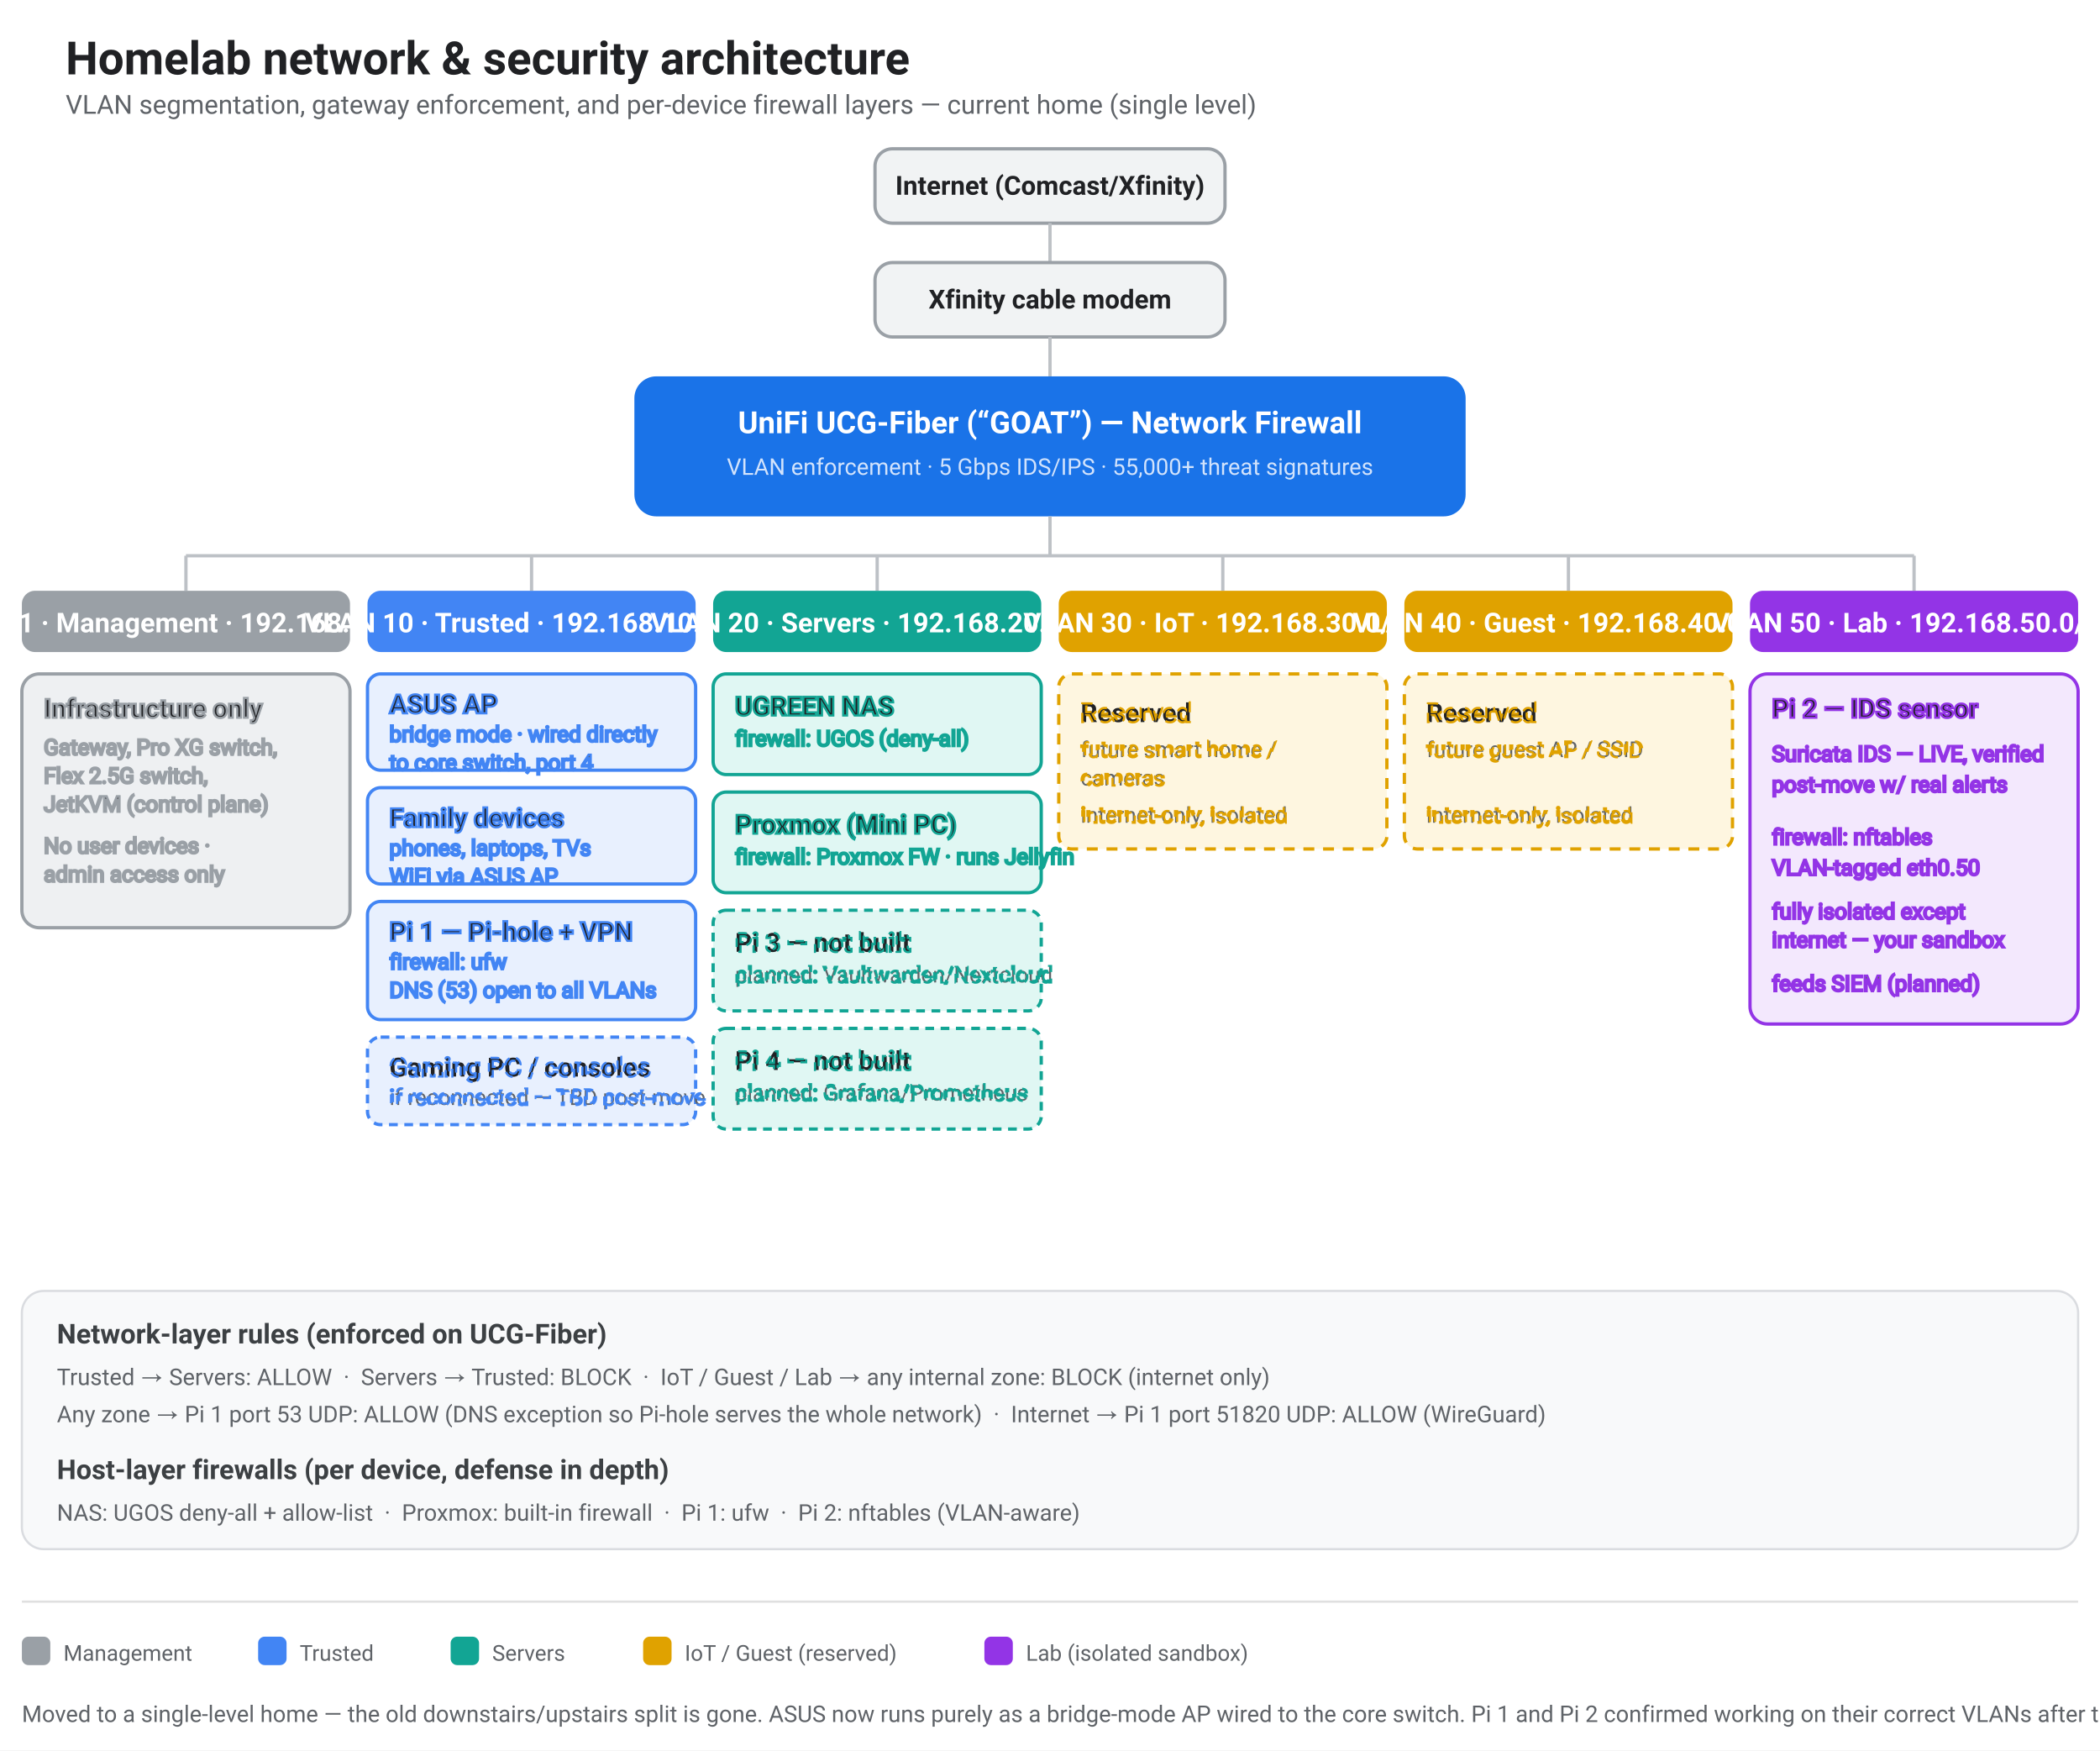
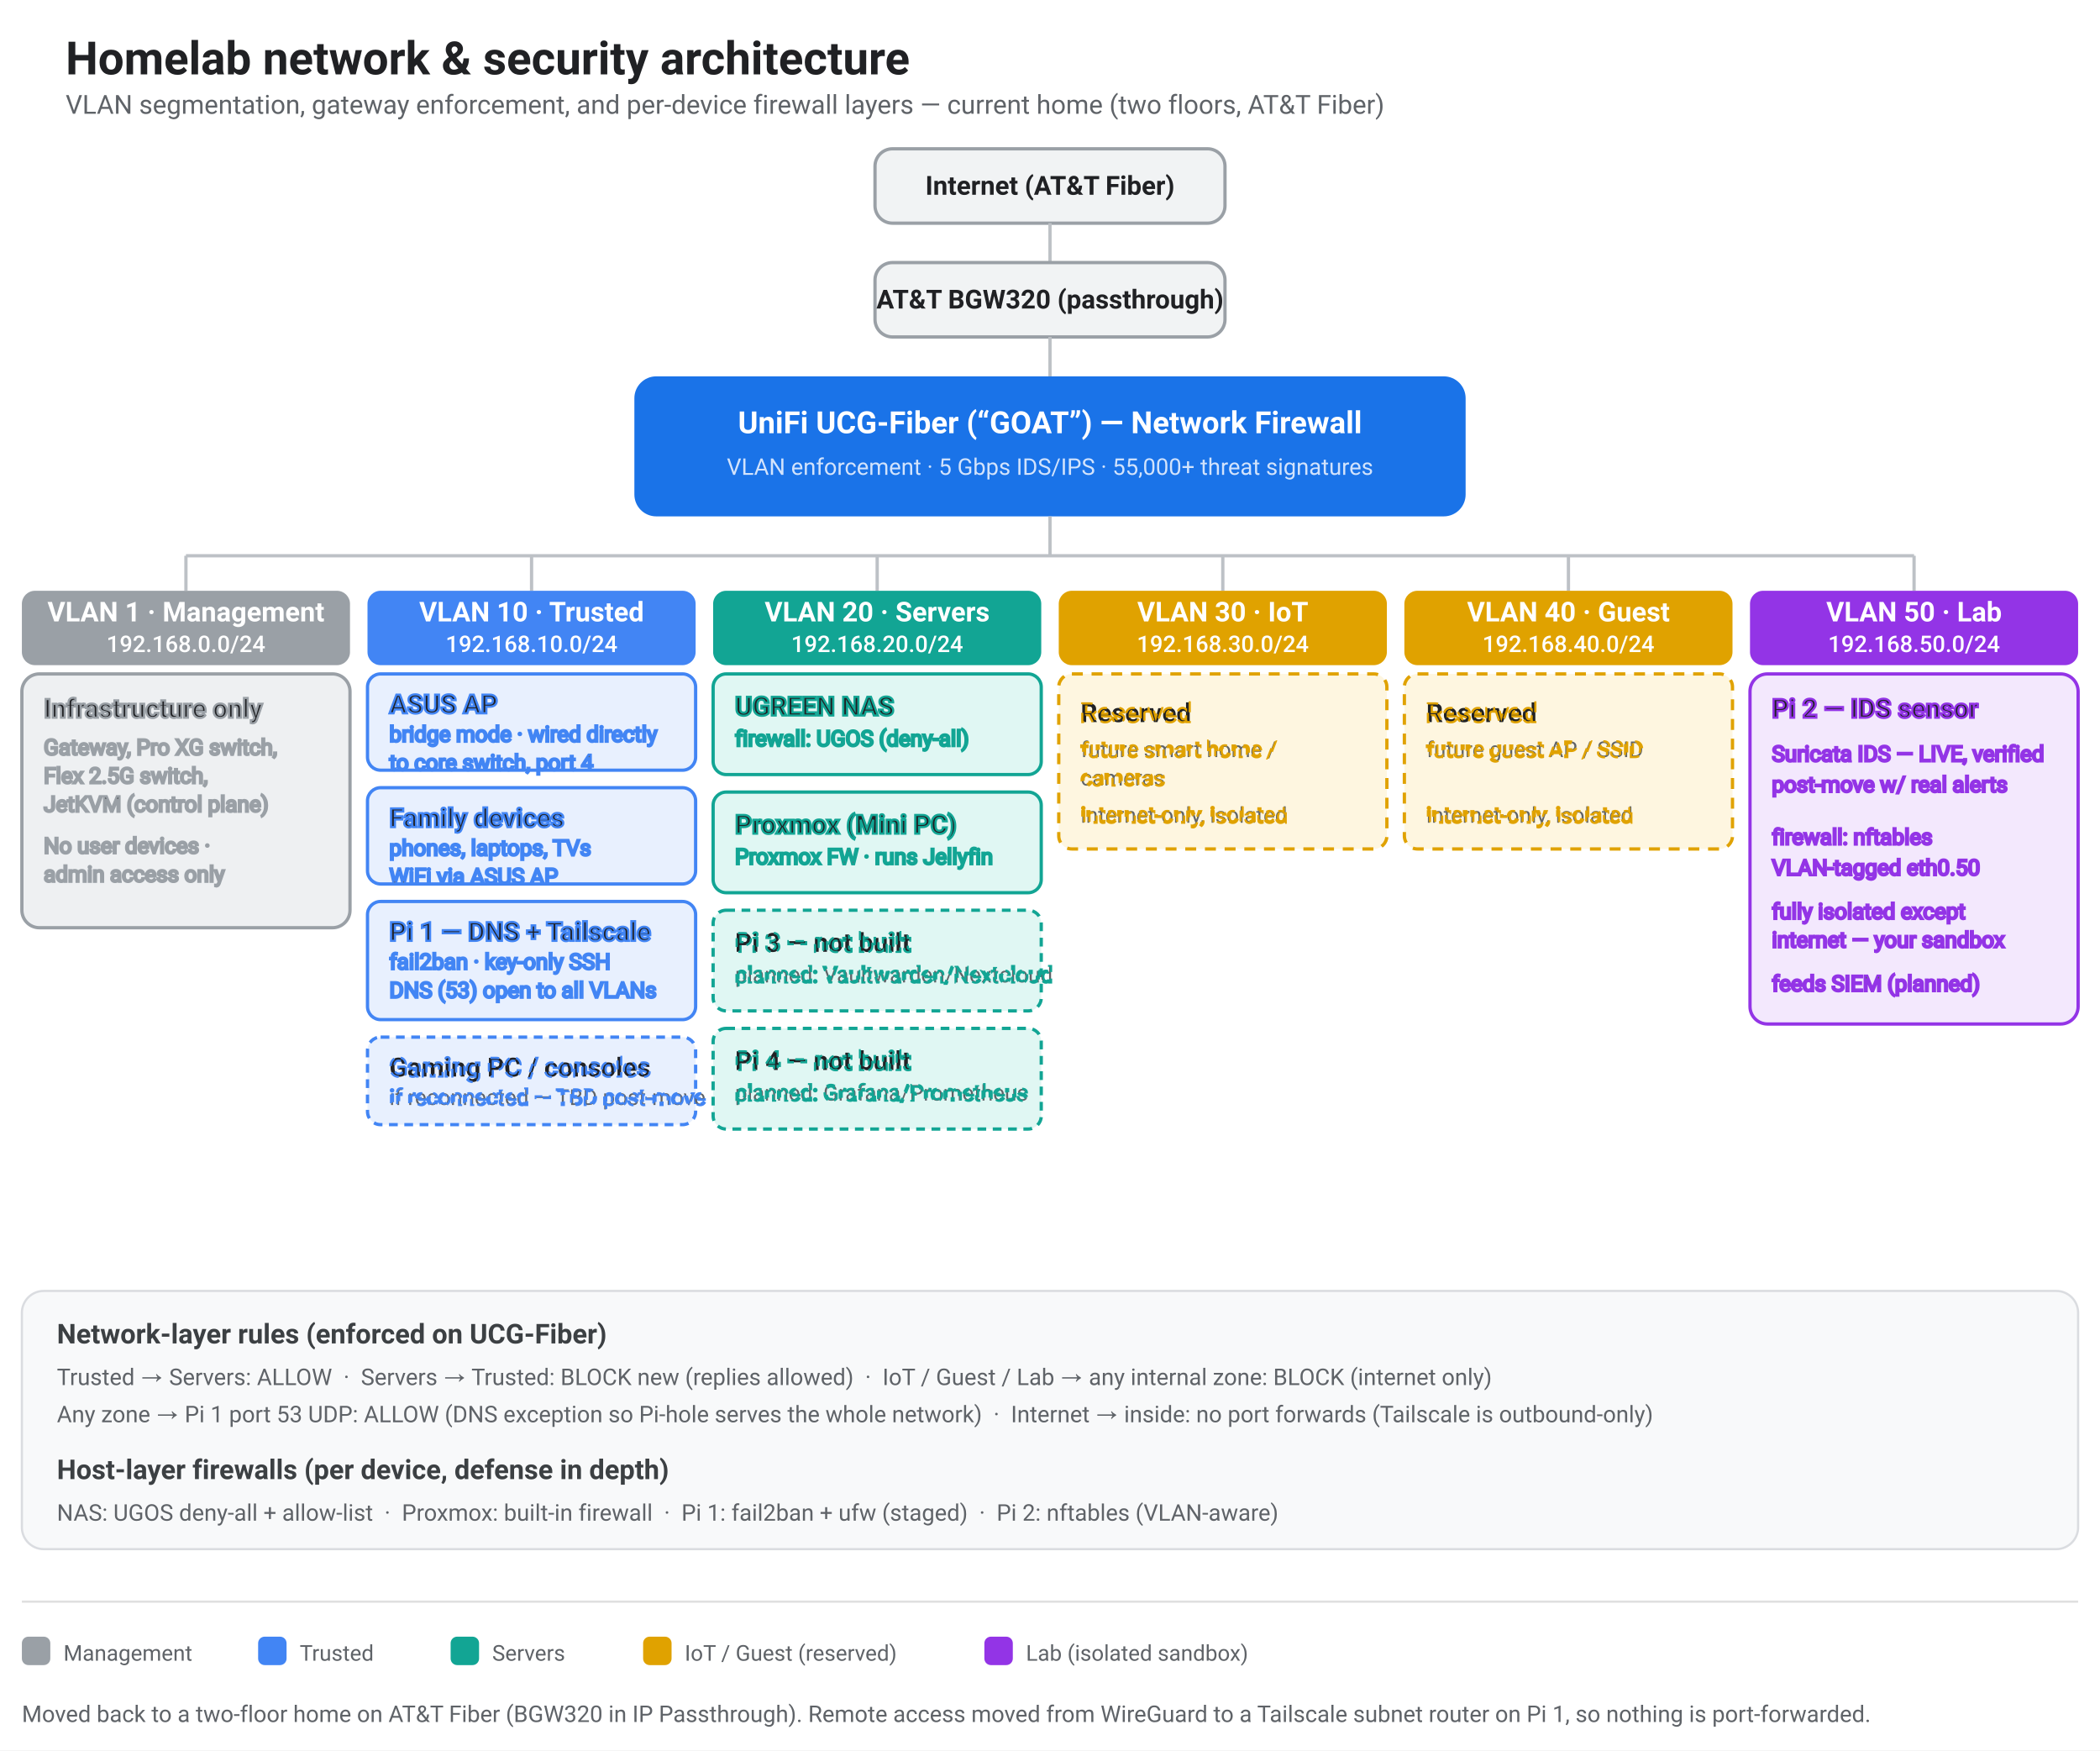
<svg xmlns="http://www.w3.org/2000/svg" viewBox="0 0 960 800" font-family="-apple-system, Segoe UI, Roboto, Helvetica, Arial, sans-serif">
  <style>
    .title   { font-size: 21px; font-weight: 700; fill: #202124; }
    .sub     { font-size: 12px; fill: #5f6368; }
    .colhead { font-size: 12.5px; font-weight: 700; }
    .name    { font-size: 12px; font-weight: 600; fill: #202124; }
    .meta    { font-size: 10px; fill: #5f6368; }
    .gwtitle { font-size: 14px; font-weight: 700; fill: #ffffff; }
    .gwmeta  { font-size: 10.5px; fill: #d2e3fc; }
    .grouptitle { font-size: 12.5px; font-weight: 700; fill: #3c4043; }
    .note    { font-size: 10.5px; fill: #5f6368; }
    .mgmt       { fill: #eef0f2; stroke: #9aa0a6; }
    .trusted    { fill: #e8f0fe; stroke: #4285f4; }
    .servers    { fill: #e0f7f3; stroke: #12a594; }
    .reserved   { fill: #fef6e0; stroke: #e0a200; stroke-dasharray: 5 4; }
    .lab        { fill: #f3e8fd; stroke: #9334e6; }
    .box rect { stroke-width: 1.5; }
    .line { stroke: #bdc1c6; stroke-width: 1.5; }
  </style>
  <rect x="0" y="0" width="960" height="800" fill="#ffffff" />
  <text class="title" x="30" y="34">Homelab network &amp; security architecture</text>
-   <text class="sub" x="30" y="52">VLAN segmentation, gateway enforcement, and per-device firewall layers — current home (single level)</text>
+   <text class="sub" x="30" y="52">VLAN segmentation, gateway enforcement, and per-device firewall layers — current home (two floors, AT&amp;T Fiber)</text>
  <rect x="400" y="68" width="160" height="34" rx="8" fill="#f1f3f4" stroke="#9aa0a6" stroke-width="1.5" />
-   <text class="name" x="480" y="89" text-anchor="middle">Internet (Comcast/Xfinity)</text>
+   <text class="name" x="480" y="89" text-anchor="middle">Internet (AT&amp;T Fiber)</text>
  <line class="line" x1="480" y1="102" x2="480" y2="120" />
  <rect x="400" y="120" width="160" height="34" rx="8" fill="#f1f3f4" stroke="#9aa0a6" stroke-width="1.5" />
-   <text class="name" x="480" y="141" text-anchor="middle">Xfinity cable modem</text>
+   <text class="name" x="480" y="141" text-anchor="middle">AT&amp;T BGW320 (passthrough)</text>
  <line class="line" x1="480" y1="154" x2="480" y2="172" />
  <rect x="290" y="172" width="380" height="64" rx="10" fill="#1a73e8" />
  <text class="gwtitle" x="480" y="198" text-anchor="middle">UniFi UCG-Fiber (“GOAT”) — Network Firewall</text>
  <text class="gwmeta" x="480" y="217" text-anchor="middle">VLAN enforcement · 5 Gbps IDS/IPS · 55,000+ threat signatures</text>
  <line class="line" x1="480" y1="236" x2="480" y2="254" />
  <line class="line" x1="85" y1="254" x2="480" y2="254" />
  <line class="line" x1="85" y1="254" x2="85" y2="270" />
  <line class="line" x1="243" y1="254" x2="243" y2="270" />
  <line class="line" x1="401" y1="254" x2="401" y2="270" />
  <line class="line" x1="480" y1="254" x2="875" y2="254" />
  <line class="line" x1="559" y1="254" x2="559" y2="270" />
  <line class="line" x1="717" y1="254" x2="717" y2="270" />
  <line class="line" x1="875" y1="254" x2="875" y2="270" />
-   <rect x="10" y="270" width="150" height="28" rx="6" fill="#9aa0a6" />
-   <text class="colhead" x="85" y="289" text-anchor="middle" fill="#ffffff">VLAN 1 · Management · 192.168.1.0/24</text>
-   <rect x="168" y="270" width="150" height="28" rx="6" fill="#4285f4" />
-   <text class="colhead" x="243" y="289" text-anchor="middle" fill="#ffffff">VLAN 10 · Trusted · 192.168.10.0/24</text>
-   <rect x="326" y="270" width="150" height="28" rx="6" fill="#12a594" />
-   <text class="colhead" x="401" y="289" text-anchor="middle" fill="#ffffff">VLAN 20 · Servers · 192.168.20.0/24</text>
-   <rect x="484" y="270" width="150" height="28" rx="6" fill="#e0a200" />
-   <text class="colhead" x="559" y="289" text-anchor="middle" fill="#ffffff">VLAN 30 · IoT · 192.168.30.0/24</text>
-   <rect x="642" y="270" width="150" height="28" rx="6" fill="#e0a200" />
-   <text class="colhead" x="717" y="289" text-anchor="middle" fill="#ffffff">VLAN 40 · Guest · 192.168.40.0/24</text>
-   <rect x="800" y="270" width="150" height="28" rx="6" fill="#9334e6" />
-   <text class="colhead" x="875" y="289" text-anchor="middle" fill="#ffffff">VLAN 50 · Lab · 192.168.50.0/24</text>
+   <rect x="10" y="270" width="150" height="34" rx="6" fill="#9aa0a6" />
+   <text class="colhead" x="85" y="284" text-anchor="middle" fill="#ffffff">VLAN 1 · Management</text>
+   <text class="colhead" x="85" y="298" text-anchor="middle" fill="#ffffff" style="font-size:10.5px;font-weight:500">192.168.0.0/24</text>
+   <rect x="168" y="270" width="150" height="34" rx="6" fill="#4285f4" />
+   <text class="colhead" x="243" y="284" text-anchor="middle" fill="#ffffff">VLAN 10 · Trusted</text>
+   <text class="colhead" x="243" y="298" text-anchor="middle" fill="#ffffff" style="font-size:10.5px;font-weight:500">192.168.10.0/24</text>
+   <rect x="326" y="270" width="150" height="34" rx="6" fill="#12a594" />
+   <text class="colhead" x="401" y="284" text-anchor="middle" fill="#ffffff">VLAN 20 · Servers</text>
+   <text class="colhead" x="401" y="298" text-anchor="middle" fill="#ffffff" style="font-size:10.5px;font-weight:500">192.168.20.0/24</text>
+   <rect x="484" y="270" width="150" height="34" rx="6" fill="#e0a200" />
+   <text class="colhead" x="559" y="284" text-anchor="middle" fill="#ffffff">VLAN 30 · IoT</text>
+   <text class="colhead" x="559" y="298" text-anchor="middle" fill="#ffffff" style="font-size:10.5px;font-weight:500">192.168.30.0/24</text>
+   <rect x="642" y="270" width="150" height="34" rx="6" fill="#e0a200" />
+   <text class="colhead" x="717" y="284" text-anchor="middle" fill="#ffffff">VLAN 40 · Guest</text>
+   <text class="colhead" x="717" y="298" text-anchor="middle" fill="#ffffff" style="font-size:10.5px;font-weight:500">192.168.40.0/24</text>
+   <rect x="800" y="270" width="150" height="34" rx="6" fill="#9334e6" />
+   <text class="colhead" x="875" y="284" text-anchor="middle" fill="#ffffff">VLAN 50 · Lab</text>
+   <text class="colhead" x="875" y="298" text-anchor="middle" fill="#ffffff" style="font-size:10.5px;font-weight:500">192.168.50.0/24</text>
  <g class="box mgmt">
    <rect x="10" y="308" width="150" height="116" rx="8" />
    <text class="name" x="20" y="328">Infrastructure only</text>
    <text class="meta" x="20" y="345">Gateway, Pro XG switch,</text>
    <text class="meta" x="20" y="358">Flex 2.5G switch,</text>
    <text class="meta" x="20" y="371">JetKVM (control plane)</text>
    <text class="meta" x="20" y="390">No user devices ·</text>
    <text class="meta" x="20" y="403">admin access only</text>
  </g>
  <g class="box trusted">
    <rect x="168" y="308" width="150" height="44" rx="6" />
    <text class="name" x="178" y="326">ASUS AP</text>
    <text class="meta" x="178" y="339">bridge mode · wired directly</text>
    <text class="meta" x="178" y="352">to core switch, port 4</text>
  </g>
  <g class="box trusted">
    <rect x="168" y="360" width="150" height="44" rx="6" />
    <text class="name" x="178" y="378">Family devices</text>
    <text class="meta" x="178" y="391">phones, laptops, TVs</text>
    <text class="meta" x="178" y="404">WiFi via ASUS AP</text>
  </g>
  <g class="box trusted">
    <rect x="168" y="412" width="150" height="54" rx="6" />
-     <text class="name" x="178" y="430">Pi 1 — Pi-hole + VPN</text>
-     <text class="meta" x="178" y="443">firewall: ufw</text>
+     <text class="name" x="178" y="430">Pi 1 — DNS + Tailscale</text>
+     <text class="meta" x="178" y="443">fail2ban · key-only SSH</text>
    <text class="meta" x="178" y="456">DNS (53) open to all VLANs</text>
  </g>
  <g class="box trusted" stroke-dasharray="4 3">
    <rect x="168" y="474" width="150" height="40" rx="6" />
    <text class="name" x="178" y="492">Gaming PC / consoles</text>
    <text class="meta" x="178" y="505">if reconnected — TBD post-move</text>
  </g>
  <g class="box servers">
    <rect x="326" y="308" width="150" height="46" rx="6" />
    <text class="name" x="336" y="327">UGREEN NAS</text>
    <text class="meta" x="336" y="341">firewall: UGOS (deny-all)</text>
  </g>
  <g class="box servers">
    <rect x="326" y="362" width="150" height="46" rx="6" />
    <text class="name" x="336" y="381">Proxmox (Mini PC)</text>
-     <text class="meta" x="336" y="395">firewall: Proxmox FW · runs Jellyfin</text>
+     <text class="meta" x="336" y="395">Proxmox FW · runs Jellyfin</text>
  </g>
  <g class="box servers" stroke-dasharray="4 3">
    <rect x="326" y="416" width="150" height="46" rx="6" />
    <text class="name" x="336" y="435">Pi 3 — not built</text>
    <text class="meta" x="336" y="449">planned: Vaultwarden/Nextcloud</text>
  </g>
  <g class="box servers" stroke-dasharray="4 3">
    <rect x="326" y="470" width="150" height="46" rx="6" />
    <text class="name" x="336" y="489">Pi 4 — not built</text>
    <text class="meta" x="336" y="503">planned: Grafana/Prometheus</text>
  </g>
  <g class="box reserved">
    <rect x="484" y="308" width="150" height="80" rx="6" />
    <text class="name" x="494" y="330">Reserved</text>
    <text class="meta" x="494" y="346">future smart home /</text>
    <text class="meta" x="494" y="359">cameras</text>
    <text class="meta" x="494" y="376">internet-only, isolated</text>
  </g>
  <g class="box reserved">
    <rect x="642" y="308" width="150" height="80" rx="6" />
    <text class="name" x="652" y="330">Reserved</text>
    <text class="meta" x="652" y="346">future guest AP / SSID</text>
    <text class="meta" x="652" y="376">internet-only, isolated</text>
  </g>
  <g class="box lab">
    <rect x="800" y="308" width="150" height="160" rx="8" />
    <text class="name" x="810" y="328">Pi 2 — IDS sensor</text>
    <text class="meta" x="810" y="348">Suricata IDS — LIVE, verified</text>
    <text class="meta" x="810" y="362">post-move w/ real alerts</text>
    <text class="meta" x="810" y="386">firewall: nftables</text>
    <text class="meta" x="810" y="400">VLAN-tagged eth0.50</text>
    <text class="meta" x="810" y="420">fully isolated except</text>
    <text class="meta" x="810" y="433">internet — your sandbox</text>
    <text class="meta" x="810" y="453">feeds SIEM (planned)</text>
  </g>
  <rect x="10" y="590" width="940" height="118" rx="10" fill="#f8f9fa" stroke="#dadce0" stroke-width="1" />
  <text class="grouptitle" x="26" y="614">Network-layer rules (enforced on UCG-Fiber)</text>
-   <text class="note" x="26" y="633">Trusted → Servers: ALLOW  ·  Servers → Trusted: BLOCK  ·  IoT / Guest / Lab → any internal zone: BLOCK (internet only)</text>
-   <text class="note" x="26" y="650">Any zone → Pi 1 port 53 UDP: ALLOW (DNS exception so Pi-hole serves the whole network)  ·  Internet → Pi 1 port 51820 UDP: ALLOW (WireGuard)</text>
+   <text class="note" x="26" y="633">Trusted → Servers: ALLOW  ·  Servers → Trusted: BLOCK new (replies allowed)  ·  IoT / Guest / Lab → any internal zone: BLOCK (internet only)</text>
+   <text class="note" x="26" y="650">Any zone → Pi 1 port 53 UDP: ALLOW (DNS exception so Pi-hole serves the whole network)  ·  Internet → inside: no port forwards (Tailscale is outbound-only)</text>
  <text class="grouptitle" x="26" y="676">Host-layer firewalls (per device, defense in depth)</text>
-   <text class="note" x="26" y="695">NAS: UGOS deny-all + allow-list  ·  Proxmox: built-in firewall  ·  Pi 1: ufw  ·  Pi 2: nftables (VLAN-aware)</text>
+   <text class="note" x="26" y="695">NAS: UGOS deny-all + allow-list  ·  Proxmox: built-in firewall  ·  Pi 1: fail2ban + ufw (staged)  ·  Pi 2: nftables (VLAN-aware)</text>
  <line x1="10" y1="732" x2="950" y2="732" stroke="#e0e0e0" stroke-width="1" />
  <rect x="10" y="748" width="13" height="13" rx="3" fill="#9aa0a6" />
  <text class="meta" x="29" y="759">Management</text>
  <rect x="118" y="748" width="13" height="13" rx="3" fill="#4285f4" />
  <text class="meta" x="137" y="759">Trusted</text>
  <rect x="206" y="748" width="13" height="13" rx="3" fill="#12a594" />
  <text class="meta" x="225" y="759">Servers</text>
  <rect x="294" y="748" width="13" height="13" rx="3" fill="#e0a200" />
  <text class="meta" x="313" y="759">IoT / Guest (reserved)</text>
  <rect x="450" y="748" width="13" height="13" rx="3" fill="#9334e6" />
  <text class="meta" x="469" y="759">Lab (isolated sandbox)</text>
-   <text class="note" x="10" y="787">Moved to a single-level home — the old downstairs/upstairs split is gone. ASUS now runs purely as a bridge-mode AP wired to the core switch. Pi 1 and Pi 2 confirmed working on their correct VLANs after the move.</text>
+   <text class="note" x="10" y="787">Moved back to a two-floor home on AT&amp;T Fiber (BGW320 in IP Passthrough). Remote access moved from WireGuard to a Tailscale subnet router on Pi 1, so nothing is port-forwarded.</text>
</svg>
